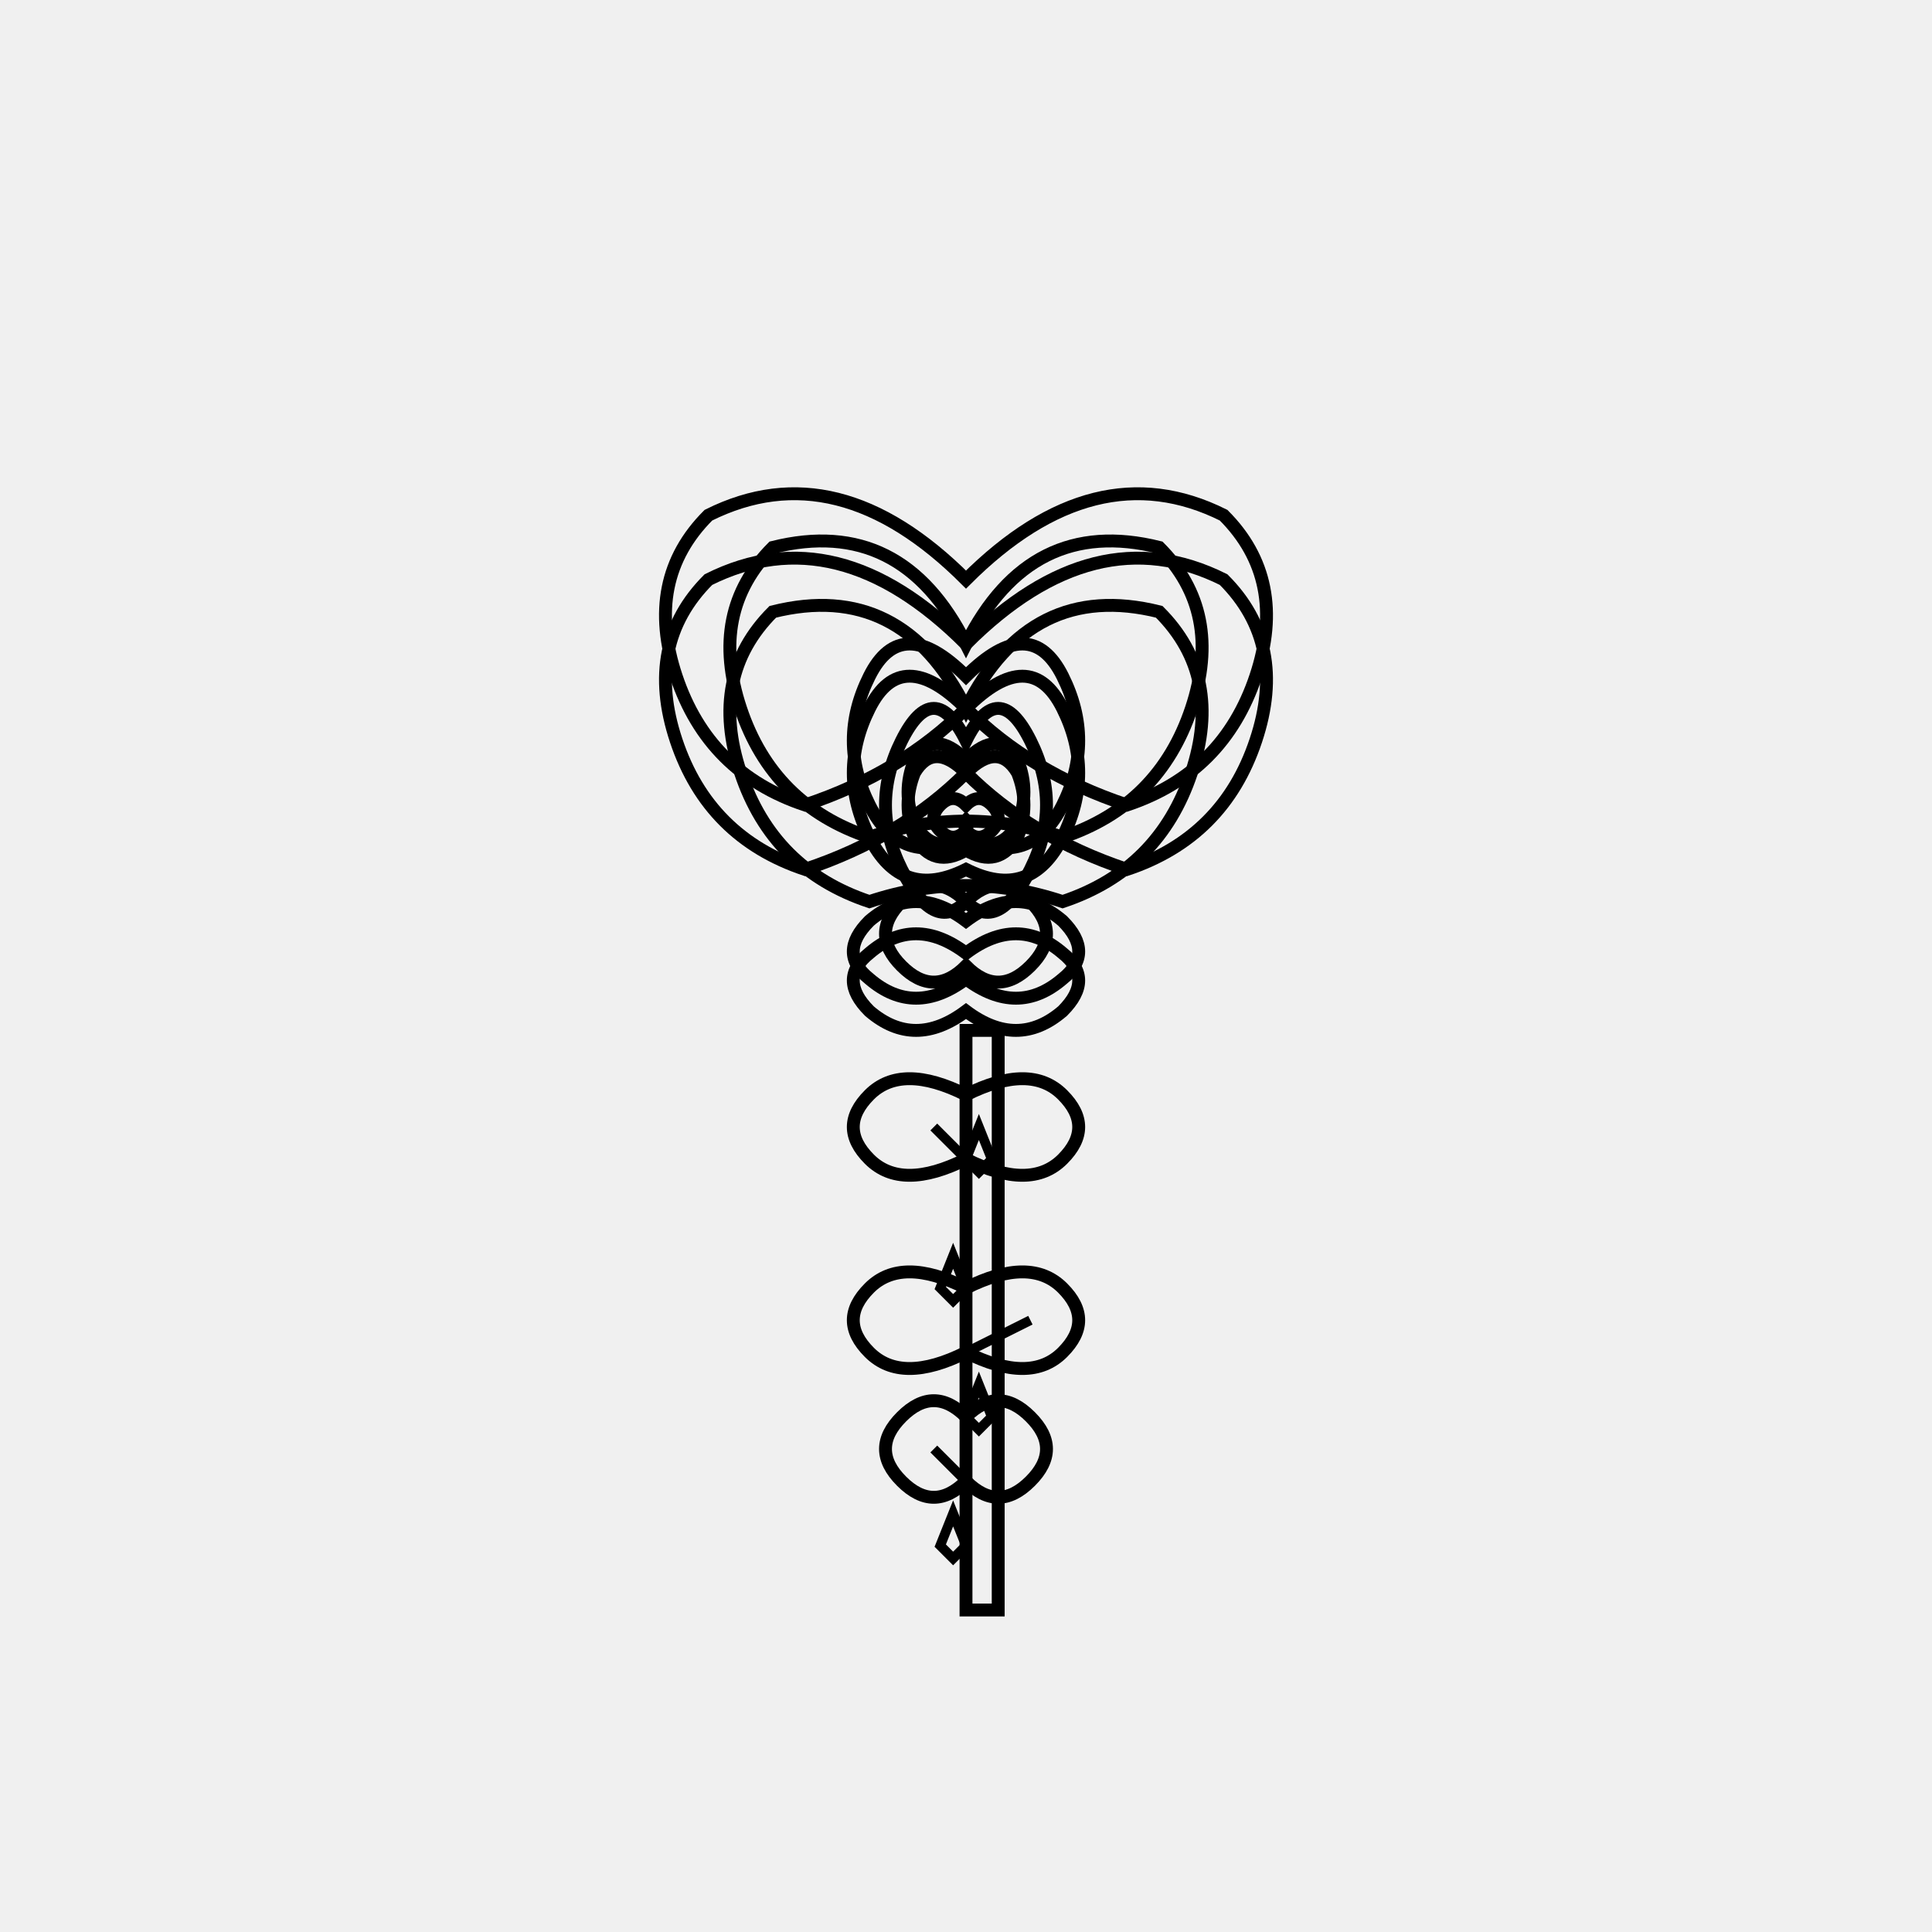
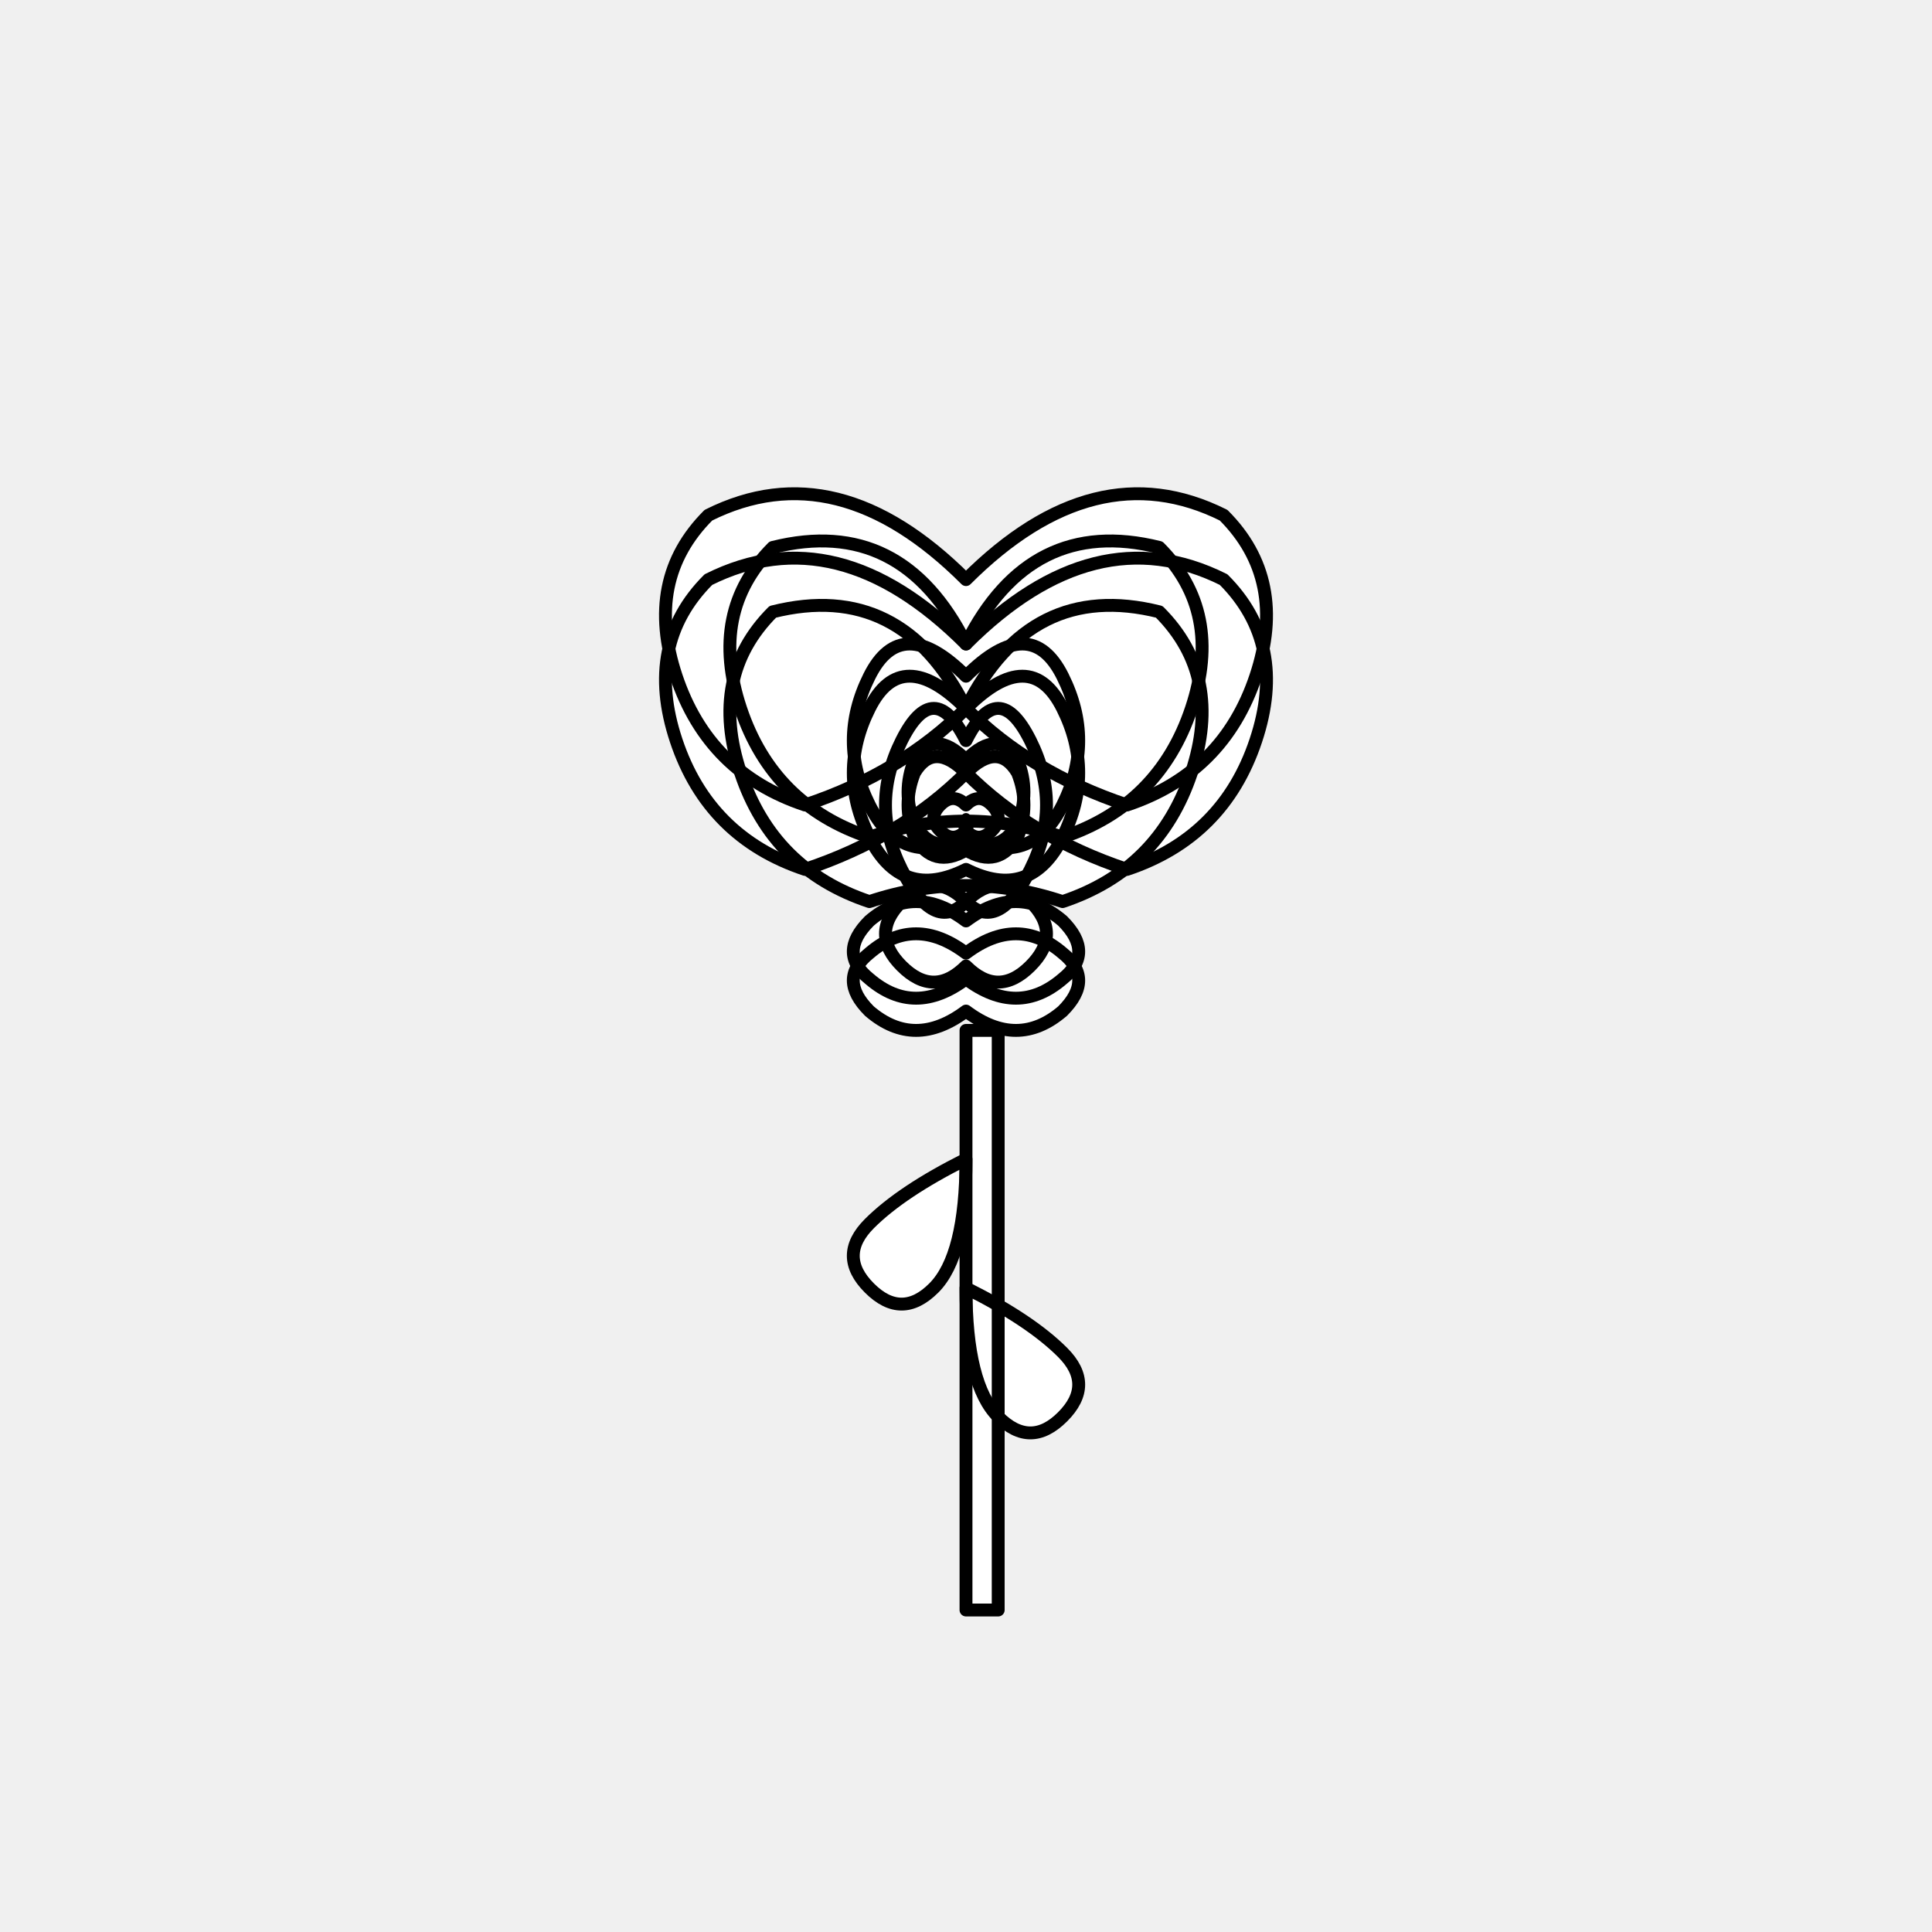
<svg xmlns="http://www.w3.org/2000/svg" viewBox="0 0 300 300">
-   <path id="petal_outer_1" d="M 150 100 Q 130 80 110 90 Q 100 100 105 115 Q 110 130 125 135 Q 140 130 150 120 Q 160 130 175 135 Q 190 130 195 115 Q 200 100 190 90 Q 170 80 150 100 Z" fill="none" stroke="black" stroke-width="2" />
-   <path id="petal_outer_2" d="M 150 90 Q 170 70 190 80 Q 200 90 195 105 Q 190 120 175 125 Q 160 120 150 110 Q 140 120 125 125 Q 110 120 105 105 Q 100 90 110 80 Q 130 70 150 90 Z" fill="none" stroke="black" stroke-width="2" />
-   <path id="petal_outer_3" d="M 150 110 Q 140 90 120 95 Q 110 105 115 120 Q 120 135 135 140 Q 150 135 165 140 Q 180 135 185 120 Q 190 105 180 95 Q 160 90 150 110 Z" fill="none" stroke="black" stroke-width="2" />
-   <path id="petal_outer_4" d="M 150 100 Q 160 80 180 85 Q 190 95 185 110 Q 180 125 165 130 Q 150 125 135 130 Q 120 125 115 110 Q 110 95 120 85 Q 140 80 150 100 Z" fill="none" stroke="black" stroke-width="2" />
-   <path id="petal_middle_1" d="M 150 110 Q 140 100 135 110 Q 130 120 135 130 Q 140 140 150 135 Q 160 140 165 130 Q 170 120 165 110 Q 160 100 150 110 Z" fill="none" stroke="black" stroke-width="2" />
-   <path id="petal_middle_2" d="M 150 105 Q 160 95 165 105 Q 170 115 165 125 Q 160 135 150 130 Q 140 135 135 125 Q 130 115 135 105 Q 140 95 150 105 Z" fill="none" stroke="black" stroke-width="2" />
-   <path id="petal_middle_3" d="M 150 115 Q 145 105 140 115 Q 135 125 140 135 Q 145 145 150 140 Q 155 145 160 135 Q 165 125 160 115 Q 155 105 150 115 Z" fill="none" stroke="black" stroke-width="2" />
-   <path id="petal_inner_1" d="M 150 120 Q 145 115 142 120 Q 140 125 142 130 Q 145 135 150 132 Q 155 135 158 130 Q 160 125 158 120 Q 155 115 150 120 Z" fill="none" stroke="black" stroke-width="2" />
-   <path id="petal_inner_2" d="M 150 118 Q 155 113 158 118 Q 160 123 158 128 Q 155 133 150 130 Q 145 133 142 128 Q 140 123 142 118 Q 145 113 150 118 Z" fill="none" stroke="black" stroke-width="2" />
-   <path id="center" d="M 150 125 Q 148 123 146 125 Q 144 127 146 129 Q 148 131 150 129 Q 152 131 154 129 Q 156 127 154 125 Q 152 123 150 125 Z" fill="none" stroke="black" stroke-width="2" />
-   <path id="center_dot" d="M 150 127 Q 151 128 150 129 Q 149 128 150 127 Z" fill="none" stroke="black" stroke-width="1.5" />
-   <path id="sepal_1" d="M 150 150 Q 145 155 140 150 Q 135 145 140 140 Q 145 135 150 140 Q 155 135 160 140 Q 165 145 160 150 Q 155 155 150 150 Z" fill="none" stroke="black" stroke-width="2" />
-   <path id="sepal_2" d="M 150 152 Q 142 158 135 152 Q 130 148 135 143 Q 142 137 150 143 Q 158 137 165 143 Q 170 148 165 152 Q 158 158 150 152 Z" fill="none" stroke="black" stroke-width="2" />
-   <path id="sepal_3" d="M 150 148 Q 158 142 165 148 Q 170 152 165 157 Q 158 163 150 157 Q 142 163 135 157 Q 130 152 135 148 Q 142 142 150 148 Z" fill="none" stroke="black" stroke-width="2" />
-   <path id="stem" d="M 150 160 L 150 250 L 155 250 L 155 160 Z" fill="none" stroke="black" stroke-width="2" />
-   <path id="leaf_1" d="M 150 180 Q 140 185 135 180 Q 130 175 135 170 Q 140 165 150 170 Q 160 165 165 170 Q 170 175 165 180 Q 160 185 150 180 Z" fill="none" stroke="black" stroke-width="2" />
-   <path id="leaf_1_vein" d="M 150 180 L 145 175" fill="none" stroke="black" stroke-width="1.5" />
-   <path id="leaf_2" d="M 150 210 Q 160 215 165 210 Q 170 205 165 200 Q 160 195 150 200 Q 140 195 135 200 Q 130 205 135 210 Q 140 215 150 210 Z" fill="none" stroke="black" stroke-width="2" />
-   <path id="leaf_2_vein" d="M 150 210 L 160 205" fill="none" stroke="black" stroke-width="1.5" />
-   <path id="leaf_3" d="M 150 230 Q 145 235 140 230 Q 135 225 140 220 Q 145 215 150 220 Q 155 215 160 220 Q 165 225 160 230 Q 155 235 150 230 Z" fill="none" stroke="black" stroke-width="2" />
-   <path id="leaf_3_vein" d="M 150 230 L 145 225" fill="none" stroke="black" stroke-width="1.5" />
-   <path id="thorn_1" d="M 152 175 L 154 180 L 152 182 L 150 180 Z" fill="none" stroke="black" stroke-width="1.5" />
-   <path id="thorn_2" d="M 148 195 L 150 200 L 148 202 L 146 200 Z" fill="none" stroke="black" stroke-width="1.5" />
-   <path id="thorn_3" d="M 152 215 L 154 220 L 152 222 L 150 220 Z" fill="none" stroke="black" stroke-width="1.5" />
-   <path id="thorn_4" d="M 148 235 L 150 240 L 148 242 L 146 240 Z" fill="none" stroke="black" stroke-width="1.5" />
+   <g id="fill-areas">
+     <path id="area_petal_outer_1" d="M 150 100 Q 130 80 110 90 Q 100 100 105 115 Q 110 130 125 135 Q 140 130 150 120 Q 160 130 175 135 Q 190 130 195 115 Q 200 100 190 90 Q 170 80 150 100 Z" fill="#FFFFFF" />
+     <path id="area_petal_outer_2" d="M 150 90 Q 170 70 190 80 Q 200 90 195 105 Q 190 120 175 125 Q 160 120 150 110 Q 140 120 125 125 Q 110 120 105 105 Q 100 90 110 80 Q 130 70 150 90 Z" fill="#FFFFFF" />
+     <path id="area_petal_outer_3" d="M 150 110 Q 140 90 120 95 Q 110 105 115 120 Q 120 135 135 140 Q 150 135 165 140 Q 180 135 185 120 Q 190 105 180 95 Q 160 90 150 110 Z" fill="#FFFFFF" />
+     <path id="area_petal_outer_4" d="M 150 100 Q 160 80 180 85 Q 190 95 185 110 Q 180 125 165 130 Q 150 125 135 130 Q 120 125 115 110 Q 110 95 120 85 Q 140 80 150 100 Z" fill="#FFFFFF" />
+     <path id="area_petal_middle_1" d="M 150 110 Q 140 100 135 110 Q 130 120 135 130 Q 140 140 150 135 Q 160 140 165 130 Q 170 120 165 110 Q 160 100 150 110 Z" fill="#FFFFFF" />
+     <path id="area_petal_middle_2" d="M 150 105 Q 160 95 165 105 Q 170 115 165 125 Q 160 135 150 130 Q 140 135 135 125 Q 130 115 135 105 Q 140 95 150 105 Z" fill="#FFFFFF" />
+     <path id="area_petal_middle_3" d="M 150 115 Q 145 105 140 115 Q 135 125 140 135 Q 145 145 150 140 Q 155 145 160 135 Q 165 125 160 115 Q 155 105 150 115 Z" fill="#FFFFFF" />
+     <path id="area_petal_inner_1" d="M 150 120 Q 145 115 142 120 Q 140 125 142 130 Q 145 135 150 132 Q 155 135 158 130 Q 160 125 158 120 Q 155 115 150 120 Z" fill="#FFFFFF" />
+     <path id="area_petal_inner_2" d="M 150 118 Q 155 113 158 118 Q 160 123 158 128 Q 155 133 150 130 Q 145 133 142 128 Q 140 123 142 118 Q 145 113 150 118 Z" fill="#FFFFFF" />
+     <path id="area_center" d="M 150 125 Q 148 123 146 125 Q 144 127 146 129 Q 148 131 150 129 Q 152 131 154 129 Q 156 127 154 125 Q 152 123 150 125 Z" fill="#FFFFFF" />
+     <path id="area_center_dot" d="M 150 127 Q 151 128 150 129 Q 149 128 150 127 Z" fill="#FFFFFF" />
+     <path id="area_sepal_1" d="M 150 150 Q 145 155 140 150 Q 135 145 140 140 Q 145 135 150 140 Q 155 135 160 140 Q 165 145 160 150 Q 155 155 150 150 Z" fill="#FFFFFF" />
+     <path id="area_sepal_2" d="M 150 152 Q 142 158 135 152 Q 130 148 135 143 Q 142 137 150 143 Q 158 137 165 143 Q 170 148 165 152 Q 158 158 150 152 Z" fill="#FFFFFF" />
+     <path id="area_sepal_3" d="M 150 148 Q 158 142 165 148 Q 170 152 165 157 Q 158 163 150 157 Q 142 163 135 157 Q 130 152 135 148 Q 142 142 150 148 Z" fill="#FFFFFF" />
+     <path id="area_stem" d="M 150 160 L 150 250 L 155 250 L 155 160 Z" fill="#FFFFFF" />
+     <path id="area_leaf_1" d="M 150 180 Q 140 185 135 190 Q 130 195 135 200 Q 140 205 145 200 Q 150 195 150 180 Z" fill="#FFFFFF" />
+     <path id="area_leaf_2" d="M 150 200 Q 160 205 165 210 Q 170 215 165 220 Q 160 225 155 220 Q 150 215 150 200 Z" fill="#FFFFFF" />
+   </g>
+   <g id="line-art">
+     <path d="M 150 100 Q 130 80 110 90 Q 100 100 105 115 Q 110 130 125 135 Q 140 130 150 120 Q 160 130 175 135 Q 190 130 195 115 Q 200 100 190 90 Q 170 80 150 100 Z" fill="none" stroke="black" stroke-width="2" stroke-linecap="round" stroke-linejoin="round" />
+     <path d="M 150 90 Q 170 70 190 80 Q 200 90 195 105 Q 190 120 175 125 Q 160 120 150 110 Q 140 120 125 125 Q 110 120 105 105 Q 100 90 110 80 Q 130 70 150 90 Z" fill="none" stroke="black" stroke-width="2" stroke-linecap="round" stroke-linejoin="round" />
+     <path d="M 150 110 Q 140 90 120 95 Q 110 105 115 120 Q 120 135 135 140 Q 150 135 165 140 Q 180 135 185 120 Q 190 105 180 95 Q 160 90 150 110 Z" fill="none" stroke="black" stroke-width="2" stroke-linecap="round" stroke-linejoin="round" />
+     <path d="M 150 100 Q 160 80 180 85 Q 190 95 185 110 Q 180 125 165 130 Q 150 125 135 130 Q 120 125 115 110 Q 110 95 120 85 Q 140 80 150 100 Z" fill="none" stroke="black" stroke-width="2" stroke-linecap="round" stroke-linejoin="round" />
+     <path d="M 150 110 Q 140 100 135 110 Q 130 120 135 130 Q 140 140 150 135 Q 160 140 165 130 Q 170 120 165 110 Q 160 100 150 110 Z" fill="none" stroke="black" stroke-width="2" stroke-linecap="round" stroke-linejoin="round" />
+     <path d="M 150 105 Q 160 95 165 105 Q 170 115 165 125 Q 160 135 150 130 Q 140 135 135 125 Q 130 115 135 105 Q 140 95 150 105 Z" fill="none" stroke="black" stroke-width="2" stroke-linecap="round" stroke-linejoin="round" />
+     <path d="M 150 115 Q 145 105 140 115 Q 135 125 140 135 Q 145 145 150 140 Q 155 145 160 135 Q 165 125 160 115 Q 155 105 150 115 Z" fill="none" stroke="black" stroke-width="2" stroke-linecap="round" stroke-linejoin="round" />
+     <path d="M 150 120 Q 145 115 142 120 Q 140 125 142 130 Q 145 135 150 132 Q 155 135 158 130 Q 160 125 158 120 Q 155 115 150 120 Z" fill="none" stroke="black" stroke-width="2" stroke-linecap="round" stroke-linejoin="round" />
+     <path d="M 150 118 Q 155 113 158 118 Q 160 123 158 128 Q 155 133 150 130 Q 145 133 142 128 Q 140 123 142 118 Q 145 113 150 118 Z" fill="none" stroke="black" stroke-width="2" stroke-linecap="round" stroke-linejoin="round" />
+     <path d="M 150 125 Q 148 123 146 125 Q 144 127 146 129 Q 148 131 150 129 Q 152 131 154 129 Q 156 127 154 125 Q 152 123 150 125 Z" fill="none" stroke="black" stroke-width="2" stroke-linecap="round" stroke-linejoin="round" />
+     <path d="M 150 127 Q 151 128 150 129 Q 149 128 150 127 Z" fill="none" stroke="black" stroke-width="1.5" stroke-linecap="round" stroke-linejoin="round" />
+     <path d="M 150 150 Q 145 155 140 150 Q 135 145 140 140 Q 145 135 150 140 Q 155 135 160 140 Q 165 145 160 150 Q 155 155 150 150 Z" fill="none" stroke="black" stroke-width="2" stroke-linecap="round" stroke-linejoin="round" />
+     <path d="M 150 152 Q 142 158 135 152 Q 130 148 135 143 Q 142 137 150 143 Q 158 137 165 143 Q 170 148 165 152 Q 158 158 150 152 Z" fill="none" stroke="black" stroke-width="2" stroke-linecap="round" stroke-linejoin="round" />
+     <path d="M 150 148 Q 158 142 165 148 Q 170 152 165 157 Q 158 163 150 157 Q 142 163 135 157 Q 130 152 135 148 Q 142 142 150 148 Z" fill="none" stroke="black" stroke-width="2" stroke-linecap="round" stroke-linejoin="round" />
+     <path d="M 150 160 L 150 250 L 155 250 L 155 160 Z" fill="none" stroke="black" stroke-width="2" stroke-linecap="round" stroke-linejoin="round" />
+     <path d="M 150 180 Q 140 185 135 190 Q 130 195 135 200 Q 140 205 145 200 Q 150 195 150 180 Z" fill="none" stroke="black" stroke-width="2" stroke-linecap="round" stroke-linejoin="round" />
+     <path d="M 150 200 Q 160 205 165 210 Q 170 215 165 220 Q 160 225 155 220 Q 150 215 150 200 Z" fill="none" stroke="black" stroke-width="2" stroke-linecap="round" stroke-linejoin="round" />
+   </g>
</svg>
